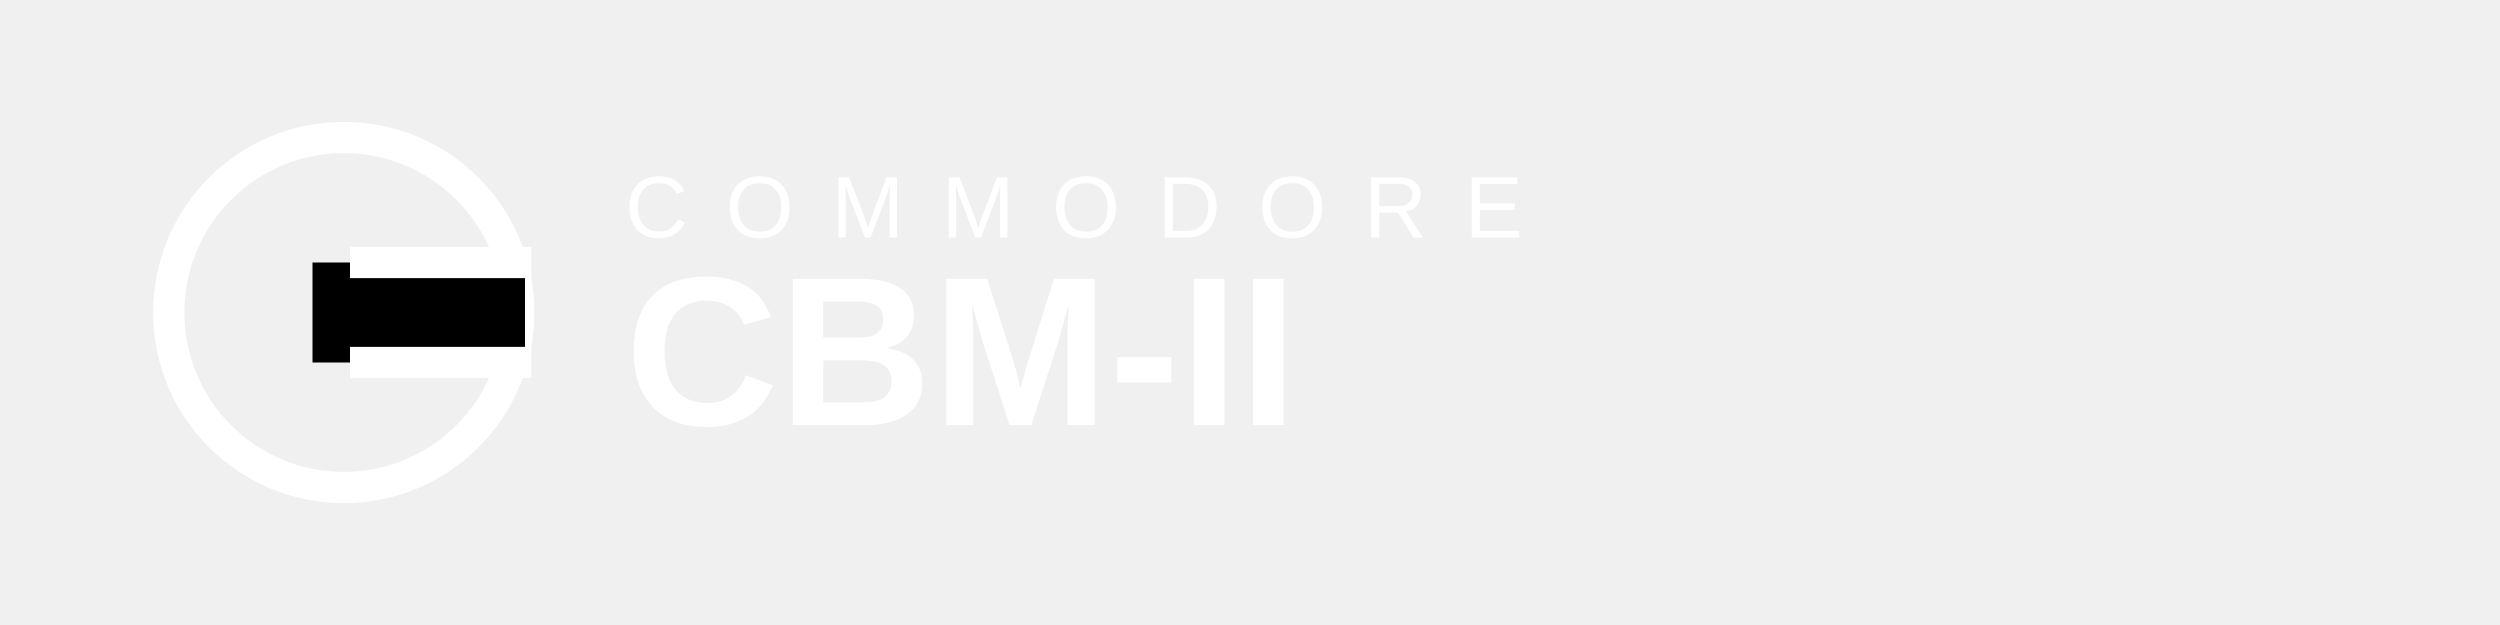
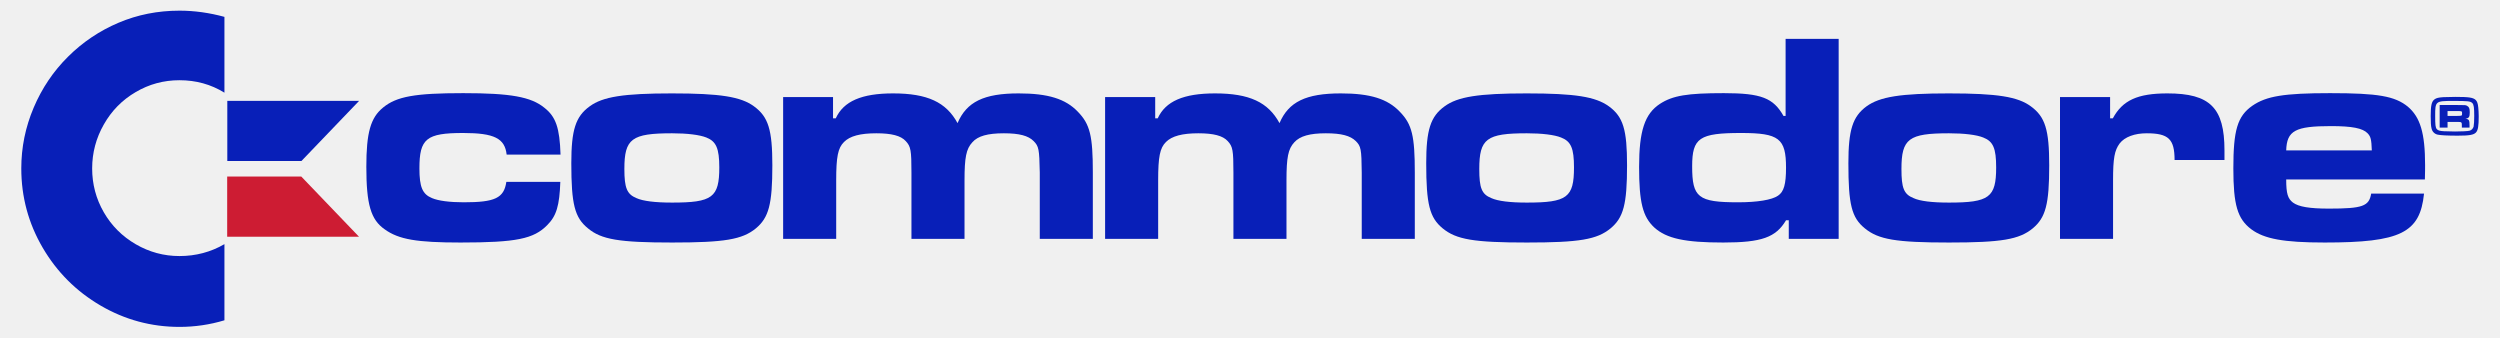
- <svg xmlns="http://www.w3.org/2000/svg" viewBox="0 0 400 100" width="400" height="100">
-   <g transform="translate(55,50)">
-     <circle cx="0" cy="0" r="28" fill="none" stroke="#fff" stroke-width="5" />
-     <rect x="-5" y="-8" width="34" height="16" fill="#000" />
-     <line x1="1" y1="-8" x2="30" y2="-8" stroke="#fff" stroke-width="5" />
-     <line x1="1" y1="8" x2="30" y2="8" stroke="#fff" stroke-width="5" />
+ <svg xmlns="http://www.w3.org/2000/svg" version="1.0" width="832.394" height="112.394" id="svg2">
+   <defs id="defs4" />
+   <g transform="translate(-192.3956,-684.4704)" id="layer1">
+     <g transform="translate(7.088128,3.5504)" id="g4419">
+       <g id="g4387">
+         <path d="M 260.992,714.498 L 304.882,714.498 L 285.667,734.533 L 260.992,734.533 L 260.992,714.498 z " style="fill:#081fb8;fill-opacity:1" id="path1922" />
+         <path d="M 260.949,759.738 L 304.84,759.738 L 285.624,739.702 L 260.949,739.702 L 260.949,759.738 z " style="fill:#cd1c33;fill-opacity:1" id="path3805" />
+         <path d="M 260.035,686.537 L 260.035,711.778 C 255.55,709.001 250.56,707.631 245.063,707.631 C 239.82,707.631 234.949,708.945 230.464,711.595 C 225.973,714.224 222.444,717.823 219.865,722.384 C 217.285,726.918 215.992,731.81 215.992,737.004 C 215.992,742.255 217.285,747.112 219.865,751.596 C 222.444,756.067 225.987,759.616 230.499,762.238 C 235.005,764.853 239.855,766.174 245.063,766.174 C 250.511,766.174 255.508,764.846 260.035,762.21 L 260.035,787.563 C 255.171,789.032 250.18,789.763 245.063,789.763 C 235.673,789.763 226.908,787.395 218.789,782.657 C 210.678,777.92 204.239,771.474 199.502,763.363 C 194.764,755.251 192.396,746.458 192.396,737.004 C 192.396,730.004 193.766,723.256 196.515,716.775 C 199.263,710.302 203.08,704.636 207.972,699.786 C 212.85,694.936 218.459,691.176 224.764,688.498 C 231.083,685.813 237.844,684.47 245.063,684.47 C 250.054,684.47 255.044,685.173 260.035,686.537" style="fill:#081fb8;fill-opacity:1;fill-rule:nonzero;stroke:none" id="path4382" />
+       </g>
+       <g id="g4407">
+         <path d="M 1009.618,714.212 C 1010.116,714.738 1010.329,715.37 1010.471,716.741 C 1010.542,717.395 1010.613,718.688 1010.613,719.661 C 1010.613,722.823 1010.4,724.28 1009.689,725.04 C 1008.908,725.843 1007.487,726.091 1003.579,726.091 C 1000.169,726.091 997.966,725.964 996.971,725.757 C 995.906,725.537 995.124,724.727 994.911,723.69 C 994.698,722.852 994.627,721.644 994.627,719.583 C 994.627,716.13 994.911,714.773 995.835,714.048 C 996.474,713.551 997.185,713.381 998.89,713.267 C 999.671,713.231 1001.874,713.182 1002.94,713.182 C 1007.345,713.182 1008.766,713.395 1009.618,714.212 M 996.119,719.484 C 996.119,722.454 996.19,723.413 996.687,723.939 C 997.114,724.379 997.682,724.528 999.032,724.614 L 1002.726,724.706 C 1004.787,724.706 1006.918,724.606 1007.558,724.443 C 1008.197,724.287 1008.695,723.761 1008.908,723.1 C 1009.05,722.397 1009.121,721.097 1009.121,719.512 C 1009.121,716.741 1008.979,715.732 1008.481,715.235 C 1007.842,714.61 1007.061,714.524 1002.016,714.524 C 996.19,714.524 996.119,714.652 996.119,719.484 M 997.611,715.889 L 1003.508,715.889 C 1006.279,715.889 1006.279,715.889 1006.776,716.18 C 1007.416,716.542 1007.629,717.047 1007.629,718.326 C 1007.629,719.896 1007.345,720.287 1006.208,720.443 C 1006.99,720.571 1007.274,720.713 1007.416,721.139 C 1007.487,721.409 1007.558,721.58 1007.558,722.603 L 1007.558,723.399 L 1005,723.399 L 1005,722.901 C 1005,721.537 1005,721.537 1003.508,721.509 L 1000.24,721.509 L 1000.24,723.399 L 997.611,723.399 L 997.611,715.889 z M 1003.508,719.512 C 1005.071,719.484 1005.071,719.484 1005.071,718.688 C 1005.071,717.914 1005.071,717.914 1003.508,717.892 L 1000.24,717.892 L 1000.24,719.512 L 1003.508,719.512 z " style="fill:#081fb8;fill-opacity:1;fill-rule:nonzero;stroke:none" id="path4040" />
+         <path d="M 371.87,741.475 C 371.588,749.38 370.603,752.787 367.505,755.884 C 363.001,760.459 357.229,761.67 338.632,761.67 C 324.154,761.67 318.065,760.663 313.377,757.263 C 308.781,754.075 307.282,748.972 307.282,736.485 C 307.282,725.103 308.682,720.106 312.871,716.72 C 317.361,713.025 323.555,711.934 339.526,711.934 C 355.188,711.934 362.086,713.123 366.59,716.819 C 370.391,719.81 371.658,723.512 371.94,732.388 L 353.998,732.388 C 353.4,727.011 349.916,725.202 339.526,725.202 C 327.244,725.202 324.956,727.095 324.956,736.978 C 324.956,743.179 325.956,745.579 329.151,746.881 C 331.242,747.782 335.036,748.275 339.723,748.275 C 350.106,748.275 353.104,746.881 353.9,741.475 L 371.87,741.475 z " style="fill:#081fb8;fill-opacity:1;fill-rule:nonzero;stroke:none" id="path4340" />
+         <path d="M 436.345,716.319 C 441.131,719.81 442.468,724.097 442.468,735.985 C 442.468,748.972 441.272,753.378 436.978,756.961 C 432.473,760.663 426.561,761.67 409.105,761.67 C 391.437,761.67 385.525,760.663 381.09,756.961 C 376.656,753.378 375.53,748.972 375.53,735.281 C 375.53,724.209 376.937,719.718 381.653,716.319 C 386.017,713.123 392.915,712.018 409.034,712.018 C 425.153,712.018 431.981,713.123 436.345,716.319 M 393.197,737.189 C 393.197,743.481 394.042,745.579 397.209,746.881 C 399.391,747.874 403.403,748.373 409.105,748.373 C 422.478,748.373 424.801,746.67 424.801,736.675 C 424.801,730.291 423.745,727.996 420.507,726.708 C 418.255,725.807 414.102,725.3 409.105,725.3 C 395.59,725.3 393.197,727.095 393.197,737.189" style="fill:#081fb8;fill-opacity:1;fill-rule:nonzero;stroke:none" id="path4342" />
+         <path d="M 462.67,713.229 L 462.67,720.31 L 463.585,720.31 C 466.189,714.629 472.172,712.018 482.66,712.018 C 494.063,712.018 500.327,714.918 504.128,721.915 C 507.155,714.82 512.926,712.018 524.47,712.018 C 534.254,712.018 540.096,713.827 544.179,718.114 C 548.261,722.302 549.176,726.201 549.176,738.371 L 549.176,760.459 L 531.509,760.459 L 531.509,738.371 C 531.368,730.495 531.157,729.601 529.468,727.898 C 527.708,726.103 524.681,725.3 519.543,725.3 C 514.193,725.3 510.885,726.201 509.055,728.299 C 507.014,730.495 506.451,733.289 506.451,740.976 L 506.451,760.459 L 488.783,760.459 L 488.783,738.371 C 488.783,730.995 488.572,729.692 486.883,727.898 C 485.264,726.103 482.167,725.3 477.099,725.3 C 471.75,725.3 468.301,726.201 466.33,728.193 C 464.289,730.192 463.725,733.191 463.725,740.976 L 463.725,760.459 L 446.058,760.459 L 446.058,713.229 L 462.67,713.229 z " style="fill:#081fb8;fill-opacity:1;fill-rule:nonzero;stroke:none" id="path4344" />
+         <path d="M 569.941,713.229 L 569.941,720.31 L 570.785,720.31 C 573.389,714.629 579.372,712.018 589.86,712.018 C 601.263,712.018 607.528,714.918 611.328,721.915 C 614.355,714.82 620.127,712.018 631.741,712.018 C 641.525,712.018 647.297,713.827 651.379,718.114 C 655.462,722.302 656.377,726.201 656.377,738.371 L 656.377,760.459 L 638.709,760.459 L 638.709,738.371 C 638.639,730.495 638.428,729.601 636.738,727.898 C 634.908,726.103 631.952,725.3 626.743,725.3 C 621.464,725.3 618.156,726.201 616.256,728.299 C 614.214,730.495 613.651,733.289 613.651,740.976 L 613.651,760.459 L 595.984,760.459 L 595.984,738.371 C 595.984,730.995 595.773,729.692 594.083,727.898 C 592.465,726.103 589.367,725.3 584.3,725.3 C 579.021,725.3 575.501,726.201 573.53,728.193 C 571.489,730.192 570.926,733.191 570.926,740.976 L 570.926,760.459 L 553.259,760.459 L 553.259,713.229 L 569.941,713.229 z " style="fill:#081fb8;fill-opacity:1;fill-rule:nonzero;stroke:none" id="path4346" />
+         <path d="M 720.992,716.319 C 725.779,719.81 727.046,724.097 727.046,735.985 C 727.046,748.972 725.849,753.378 721.556,756.961 C 717.051,760.663 711.209,761.67 693.682,761.67 C 676.015,761.67 670.173,760.663 665.668,756.961 C 661.304,753.378 660.178,748.972 660.178,735.281 C 660.178,724.209 661.585,719.718 666.301,716.319 C 670.665,713.123 677.563,712.018 693.612,712.018 C 709.801,712.018 716.558,713.123 720.992,716.319 M 677.845,737.189 C 677.845,743.481 678.619,745.579 681.857,746.881 C 684.039,747.874 688.051,748.373 693.682,748.373 C 707.126,748.373 709.379,746.67 709.379,736.675 C 709.379,730.291 708.393,727.996 705.085,726.708 C 702.903,725.807 698.68,725.3 693.682,725.3 C 680.238,725.3 677.845,727.095 677.845,737.189" style="fill:#081fb8;fill-opacity:1;fill-rule:nonzero;stroke:none" id="path4348" />
+         <path d="M 797.504,760.459 L 780.892,760.459 L 780.892,754.265 L 779.977,754.265 C 776.599,759.959 771.883,761.67 759.072,761.67 C 746.332,761.67 740.208,760.36 736.126,756.672 C 732.255,753.075 731.058,748.275 731.058,736.485 C 731.058,724.498 732.958,718.818 737.956,715.53 C 742.25,712.722 747.106,711.934 759.283,711.934 C 771.672,711.934 775.754,713.524 779.133,719.521 L 779.837,719.521 L 779.837,693.851 L 797.504,693.851 L 797.504,760.459 z M 748.725,736.288 C 748.725,746.67 750.696,748.275 763.999,748.275 C 770.475,748.275 775.261,747.479 777.303,746.079 C 779.274,744.769 779.977,742.271 779.977,736.773 C 779.977,727.011 777.655,725.202 765.055,725.202 C 751.118,725.202 748.725,726.807 748.725,736.288" style="fill:#081fb8;fill-opacity:1;fill-rule:nonzero;stroke:none" id="path4350" />
+         <path d="M 861.486,716.319 C 866.273,719.81 867.61,724.097 867.61,735.985 C 867.61,748.972 866.414,753.378 862.12,756.961 C 857.615,760.663 851.702,761.67 834.246,761.67 C 816.579,761.67 810.737,760.663 806.232,756.961 C 801.798,753.378 800.742,748.972 800.742,735.281 C 800.742,724.209 802.149,719.718 806.795,716.319 C 811.23,713.123 818.128,712.018 834.176,712.018 C 850.365,712.018 857.122,713.123 861.486,716.319 M 818.409,737.189 C 818.409,743.481 819.183,745.579 822.421,746.881 C 824.533,747.874 828.545,748.373 834.246,748.373 C 847.62,748.373 849.943,746.67 849.943,736.675 C 849.943,730.291 848.957,727.996 845.649,726.708 C 843.467,725.807 839.244,725.3 834.246,725.3 C 820.802,725.3 818.409,727.095 818.409,737.189" style="fill:#081fb8;fill-opacity:1;fill-rule:nonzero;stroke:none" id="path4352" />
+         <path d="M 887.882,713.229 L 887.882,720.31 L 888.797,720.31 C 892.035,714.313 897.032,712.018 906.957,712.018 C 921.175,712.018 925.962,716.819 925.962,730.995 L 925.962,734.19 L 909.35,734.19 C 909.35,727.194 907.309,725.3 900.059,725.3 C 896.047,725.3 892.738,726.504 891.049,728.7 C 889.36,730.995 888.867,733.592 888.867,740.884 L 888.867,760.459 L 871.2,760.459 L 871.2,713.229 L 887.882,713.229 z " style="fill:#081fb8;fill-opacity:1;fill-rule:nonzero;stroke:none" id="path4354" />
+         <path d="M 992.407,745.382 C 991.07,758.467 984.594,761.67 959.325,761.67 C 945.67,761.67 939.194,760.459 934.901,757.263 C 930.255,753.772 928.918,749.063 928.918,736.978 C 928.918,724.301 930.255,719.606 935.253,716.122 C 939.898,712.926 945.74,711.934 961.155,711.934 C 977.063,711.934 982.694,712.926 986.988,716.41 C 991.14,719.909 992.759,725.202 992.759,735.887 C 992.759,736.485 992.759,738.674 992.689,740.673 L 946.515,740.673 C 946.515,745.473 947.078,747.064 948.767,748.373 C 950.668,749.774 954.328,750.379 960.733,750.379 C 971.995,750.379 974.107,749.577 974.81,745.382 L 992.407,745.382 z M 975.022,730.995 C 974.881,727.299 974.67,726.405 973.614,725.3 C 971.995,723.597 968.405,722.907 961.437,722.907 C 949.541,722.907 946.726,724.406 946.515,730.995 L 975.022,730.995 z " style="fill:#081fb8;fill-opacity:1;fill-rule:nonzero;stroke:none" id="path4356" />
+       </g>
+     </g>
  </g>
-   <text x="100" y="38" fill="#fff" font-family="'Helvetica Neue','Arial',sans-serif" font-size="14" font-weight="400" letter-spacing="6">COMMODORE</text>
-   <text x="100" y="68" fill="#fff" font-family="'Helvetica Neue','Arial',sans-serif" font-size="34" font-weight="700">CBM-II</text>
</svg>
